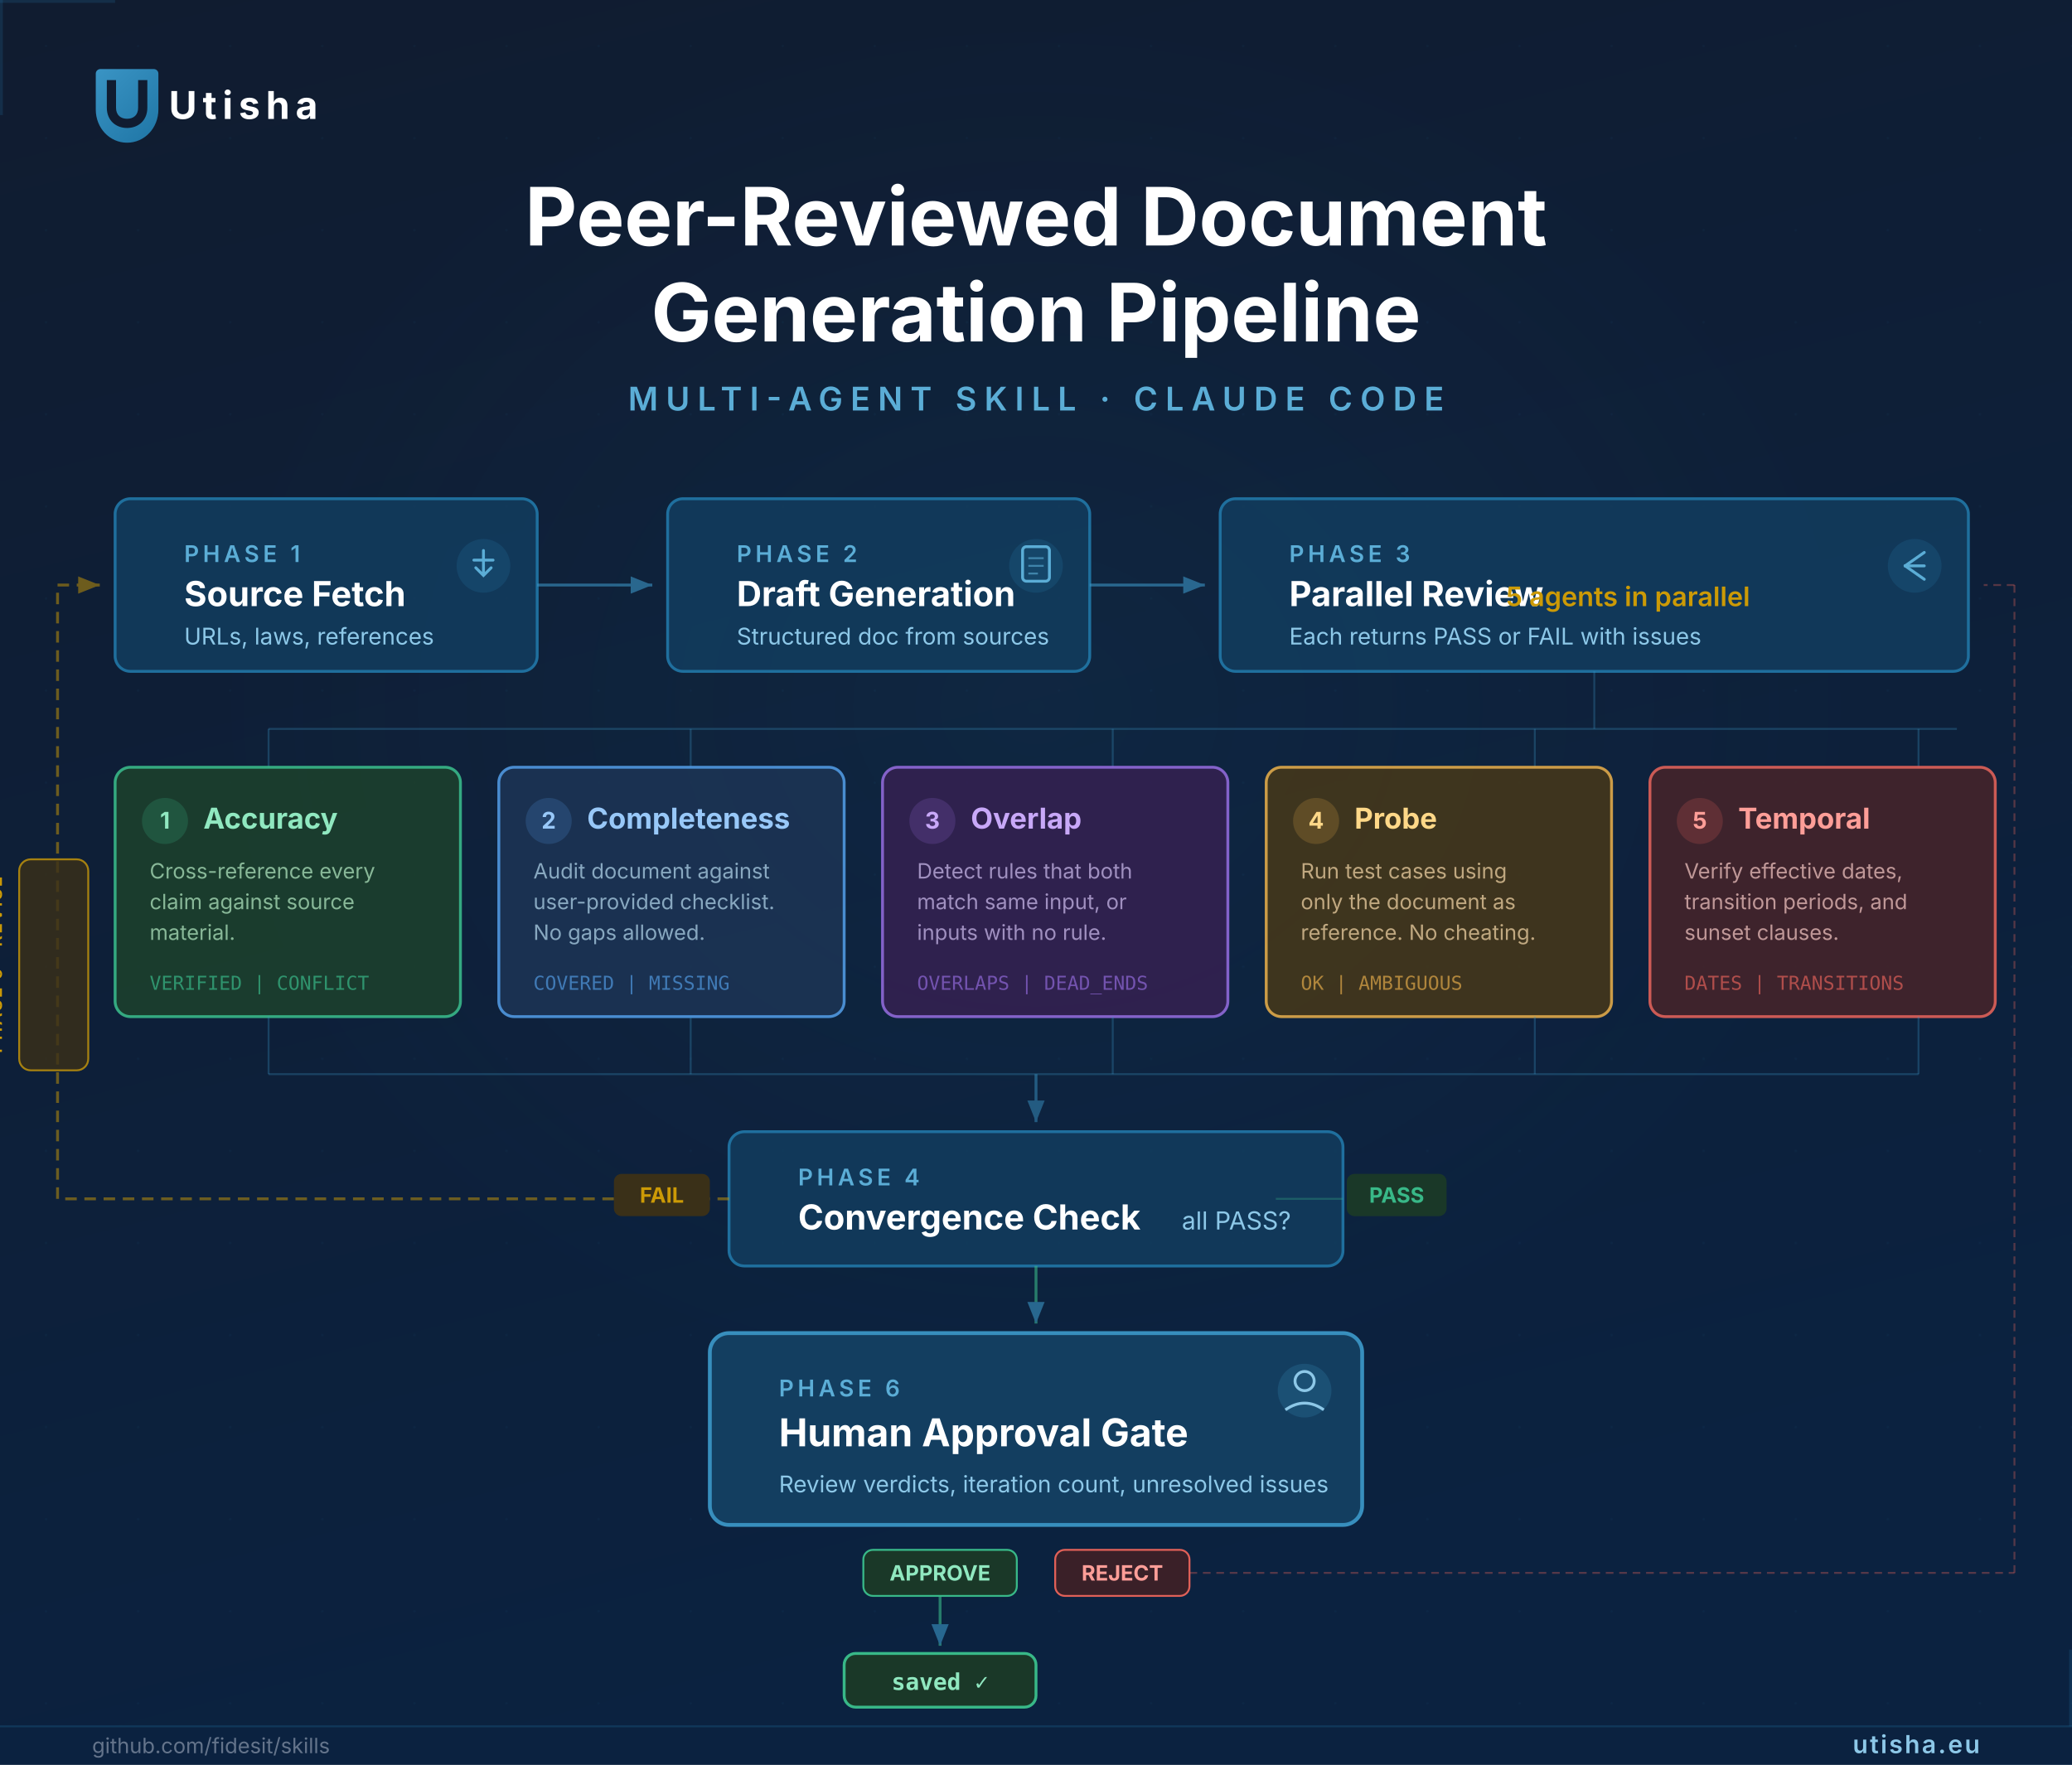
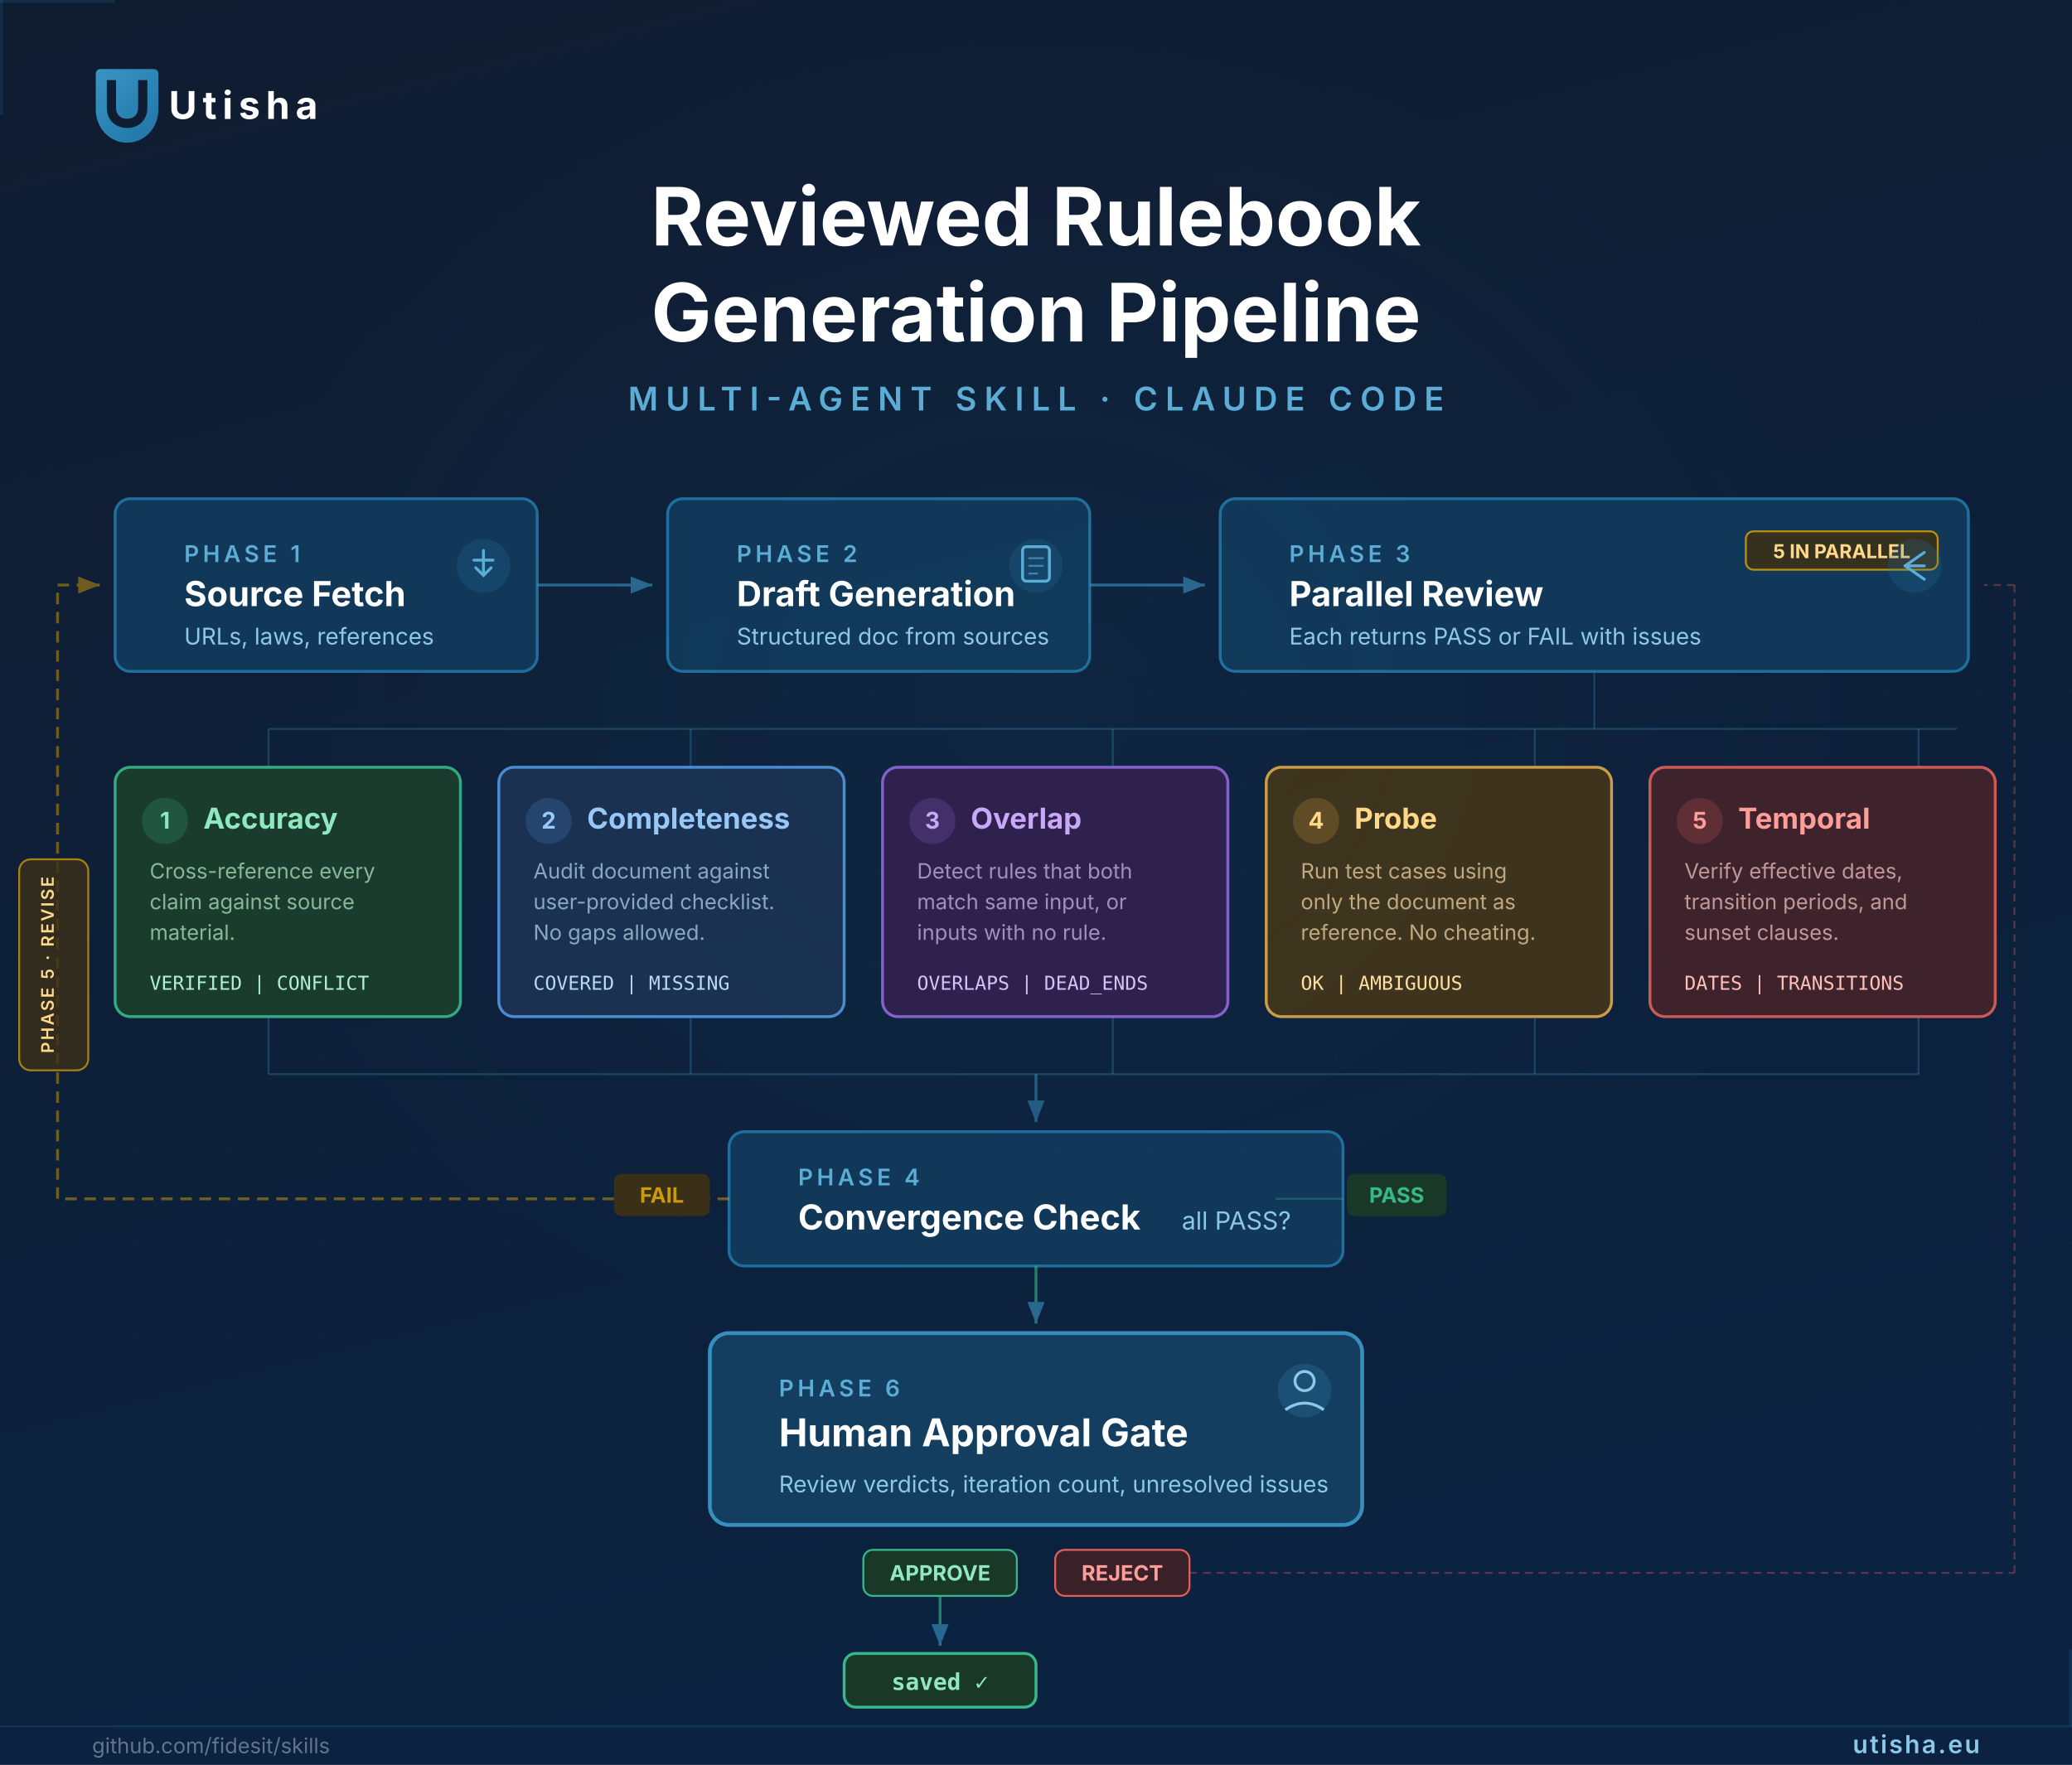
<svg xmlns="http://www.w3.org/2000/svg" viewBox="0 0 1080 920" width="1080" height="920">
  <defs>
    <linearGradient id="bg" x1="0" y1="0" x2="0.3" y2="1">
      <stop offset="0%" stop-color="#101C30" />
      <stop offset="100%" stop-color="#0B2240" />
    </linearGradient>
    <linearGradient id="logoGrad" x1="0%" y1="0%" x2="80%" y2="100%">
      <stop offset="0%" stop-color="#3A94C4" />
      <stop offset="100%" stop-color="#2178A8" />
    </linearGradient>
    <linearGradient id="phaseGrad" x1="0" y1="0" x2="1" y2="0">
      <stop offset="0%" stop-color="#2178A8" stop-opacity="0.25" />
      <stop offset="100%" stop-color="#2178A8" stop-opacity="0" />
    </linearGradient>
    <radialGradient id="glow" cx="50%" cy="40%" r="40%">
      <stop offset="0%" stop-color="#2178A8" stop-opacity="0.08" />
      <stop offset="100%" stop-color="#2178A8" stop-opacity="0" />
    </radialGradient>
    <pattern id="dots" x="0" y="0" width="48" height="48" patternUnits="userSpaceOnUse">
      <circle cx="24" cy="24" r="0.6" fill="#2178A8" opacity="0.06" />
    </pattern>
    <marker id="arrow" viewBox="0 0 10 8" refX="10" refY="4" markerWidth="8" markerHeight="6" orient="auto-start-reverse">
      <path d="M0,0 L10,4 L0,8 Z" fill="#3A94C4" />
    </marker>
    <marker id="arrowLoop" viewBox="0 0 10 8" refX="10" refY="4" markerWidth="8" markerHeight="6" orient="auto-start-reverse">
      <path d="M0,0 L10,4 L0,8 Z" fill="#CC9A06" />
    </marker>
  </defs>
  <rect width="1080" height="920" fill="url(#bg)" />
  <rect width="1080" height="920" fill="url(#dots)" />
  <rect width="1080" height="920" fill="url(#glow)" />
  <line x1="0" y1="0" x2="0" y2="60" stroke="#2178A8" stroke-width="3" opacity="0.2" />
  <line x1="0" y1="0" x2="60" y2="0" stroke="#2178A8" stroke-width="3" opacity="0.2" />
  <line x1="1080" y1="920" x2="1080" y2="860" stroke="#2178A8" stroke-width="3" opacity="0.2" />
  <line x1="1080" y1="920" x2="1020" y2="920" stroke="#2178A8" stroke-width="3" opacity="0.2" />
  <g transform="translate(48, 36) scale(0.48)">
    <path fill-rule="evenodd" d="M4 5 C4 2,6.5 0,9 0 L67 0 C69.5 0,72 2,72 5 L72 44 C72 64,57 80,38 80 C19 80,4 64,4 44 Z M16 12 L16 42 C16 56,26 64,38 64 C50 64,60 56,60 42 L60 12 L50 12 L50 42 C50 50,45 54,38 54 C31 54,26 50,26 42 L26 12 Z" fill="url(#logoGrad)" />
  </g>
  <text x="88" y="62" font-family="'Sora','Inter',sans-serif" font-size="20" font-weight="700" letter-spacing="3" fill="#FFFFFF">Utisha</text>
-   <text x="540" y="128" text-anchor="middle" font-family="'Sora','Inter',sans-serif" font-size="42" font-weight="700" fill="#FFFFFF">Peer-Reviewed Document</text>
+   <text x="540" y="128" text-anchor="middle" font-family="'Sora','Inter',sans-serif" font-size="42" font-weight="700" fill="#FFFFFF">Reviewed Rulebook</text>
  <text x="540" y="178" text-anchor="middle" font-family="'Sora','Inter',sans-serif" font-size="42" font-weight="700" fill="#FFFFFF">Generation Pipeline</text>
  <text x="540" y="214" text-anchor="middle" font-family="'Plus Jakarta Sans','Inter',sans-serif" font-size="17" font-weight="600" letter-spacing="4" fill="#5BADD6">MULTI-AGENT SKILL · CLAUDE CODE</text>
  <rect x="60" y="260" width="220" height="90" rx="8" fill="#123B5C" stroke="#2178A8" stroke-width="1.5" opacity="0.9" />
  <text x="96" y="293" font-family="'Sora','Inter',sans-serif" font-size="12" font-weight="600" letter-spacing="2" fill="#5BADD6">PHASE 1</text>
  <text x="96" y="316" font-family="'Sora','Inter',sans-serif" font-size="18" font-weight="700" fill="#FFFFFF">Source Fetch</text>
  <text x="96" y="336" font-family="'Plus Jakarta Sans','Inter',sans-serif" font-size="12" fill="#8DC8E8">URLs, laws, references</text>
  <circle cx="252" cy="295" r="14" fill="#2178A8" opacity="0.2" />
  <path d="M247,292 L257,292 M252,287 L252,299 M248,296 L252,300 L256,296" stroke="#5BADD6" stroke-width="1.5" fill="none" stroke-linecap="round" />
  <line x1="280" y1="305" x2="340" y2="305" stroke="#3A94C4" stroke-width="1.5" marker-end="url(#arrow)" opacity="0.6" />
  <rect x="348" y="260" width="220" height="90" rx="8" fill="#123B5C" stroke="#2178A8" stroke-width="1.5" opacity="0.9" />
  <text x="384" y="293" font-family="'Sora','Inter',sans-serif" font-size="12" font-weight="600" letter-spacing="2" fill="#5BADD6">PHASE 2</text>
  <text x="384" y="316" font-family="'Sora','Inter',sans-serif" font-size="18" font-weight="700" fill="#FFFFFF">Draft Generation</text>
  <text x="384" y="336" font-family="'Plus Jakarta Sans','Inter',sans-serif" font-size="12" fill="#8DC8E8">Structured doc from sources</text>
  <circle cx="540" cy="295" r="14" fill="#2178A8" opacity="0.2" />
  <rect x="533" y="285" width="14" height="18" rx="2" fill="none" stroke="#5BADD6" stroke-width="1.5" />
  <line x1="536" y1="291" x2="544" y2="291" stroke="#5BADD6" stroke-width="1" opacity="0.6" />
  <line x1="536" y1="295" x2="544" y2="295" stroke="#5BADD6" stroke-width="1" opacity="0.6" />
  <line x1="536" y1="299" x2="541" y2="299" stroke="#5BADD6" stroke-width="1" opacity="0.6" />
  <line x1="568" y1="305" x2="628" y2="305" stroke="#3A94C4" stroke-width="1.5" marker-end="url(#arrow)" opacity="0.6" />
  <rect x="636" y="260" width="390" height="90" rx="8" fill="#123B5C" stroke="#2178A8" stroke-width="1.5" opacity="0.9" />
  <text x="672" y="293" font-family="'Sora','Inter',sans-serif" font-size="12" font-weight="600" letter-spacing="2" fill="#5BADD6">PHASE 3</text>
  <text x="672" y="316" font-family="'Sora','Inter',sans-serif" font-size="18" font-weight="700" fill="#FFFFFF">Parallel Review</text>
-   <text x="785" y="316" font-family="'Plus Jakarta Sans','Inter',sans-serif" font-size="14" font-weight="600" fill="#CC9A06">5 agents in parallel</text>
  <text x="672" y="336" font-family="'Plus Jakarta Sans','Inter',sans-serif" font-size="12" fill="#8DC8E8">Each returns PASS or FAIL with issues</text>
+   <rect x="910" y="277" width="100" height="20" rx="4" fill="#3a3018" stroke="#CC9A06" stroke-width="1" opacity="0.9" />
+   <text x="960" y="291" text-anchor="middle" font-family="'Plus Jakarta Sans','Inter',sans-serif" font-size="10" font-weight="700" fill="#ffd888">5 IN PARALLEL</text>
  <circle cx="998" cy="295" r="14" fill="#2178A8" opacity="0.2" />
  <line x1="993" y1="295" x2="1003" y2="288" stroke="#5BADD6" stroke-width="1.5" stroke-linecap="round" />
  <line x1="993" y1="295" x2="1003" y2="295" stroke="#5BADD6" stroke-width="1.5" stroke-linecap="round" />
  <line x1="993" y1="295" x2="1003" y2="302" stroke="#5BADD6" stroke-width="1.5" stroke-linecap="round" />
  <line x1="831" y1="350" x2="831" y2="380" stroke="#3A94C4" stroke-width="1" opacity="0.3" />
  <line x1="831" y1="380" x2="140" y2="380" stroke="#3A94C4" stroke-width="1" opacity="0.3" />
  <line x1="831" y1="380" x2="1020" y2="380" stroke="#3A94C4" stroke-width="1" opacity="0.3" />
  <line x1="140" y1="380" x2="140" y2="400" stroke="#3A94C4" stroke-width="1" opacity="0.3" />
  <line x1="360" y1="380" x2="360" y2="400" stroke="#3A94C4" stroke-width="1" opacity="0.3" />
  <line x1="580" y1="380" x2="580" y2="400" stroke="#3A94C4" stroke-width="1" opacity="0.3" />
  <line x1="800" y1="380" x2="800" y2="400" stroke="#3A94C4" stroke-width="1" opacity="0.3" />
  <line x1="1000" y1="380" x2="1000" y2="400" stroke="#3A94C4" stroke-width="1" opacity="0.3" />
  <rect x="60" y="400" width="180" height="130" rx="8" fill="#1a3828" stroke="#38b888" stroke-width="1.5" opacity="0.9" />
  <rect x="60" y="400" width="180" height="130" rx="8" fill="#38b888" opacity="0.05" />
  <circle cx="86" cy="428" r="12" fill="#38b888" opacity="0.2" />
  <text x="86" y="432" text-anchor="middle" font-family="'Sora','Inter',sans-serif" font-size="12" font-weight="700" fill="#90e8c0">1</text>
  <text x="106" y="432" font-family="'Sora','Inter',sans-serif" font-size="15" font-weight="700" fill="#90e8c0">Accuracy</text>
  <text x="78" y="458" font-family="'Plus Jakarta Sans','Inter',sans-serif" font-size="11" fill="#88b898">Cross-reference every</text>
  <text x="78" y="474" font-family="'Plus Jakarta Sans','Inter',sans-serif" font-size="11" fill="#88b898">claim against source</text>
  <text x="78" y="490" font-family="'Plus Jakarta Sans','Inter',sans-serif" font-size="11" fill="#88b898">material.</text>
-   <text x="78" y="516" font-family="'JetBrains Mono',monospace" font-size="10" fill="#38b888" opacity="0.7">VERIFIED | CONFLICT</text>
+   <text x="78" y="516" font-family="'JetBrains Mono',monospace" font-size="10" fill="#b0f0d8">VERIFIED | CONFLICT</text>
  <rect x="260" y="400" width="180" height="130" rx="8" fill="#182e4a" stroke="#5098e0" stroke-width="1.5" opacity="0.9" />
  <rect x="260" y="400" width="180" height="130" rx="8" fill="#5098e0" opacity="0.05" />
  <circle cx="286" cy="428" r="12" fill="#5098e0" opacity="0.2" />
  <text x="286" y="432" text-anchor="middle" font-family="'Sora','Inter',sans-serif" font-size="12" font-weight="700" fill="#98c8f8">2</text>
  <text x="306" y="432" font-family="'Sora','Inter',sans-serif" font-size="15" font-weight="700" fill="#98c8f8">Completeness</text>
  <text x="278" y="458" font-family="'Plus Jakarta Sans','Inter',sans-serif" font-size="11" fill="#88a8c0">Audit document against</text>
  <text x="278" y="474" font-family="'Plus Jakarta Sans','Inter',sans-serif" font-size="11" fill="#88a8c0">user-provided checklist.</text>
  <text x="278" y="490" font-family="'Plus Jakarta Sans','Inter',sans-serif" font-size="11" fill="#88a8c0">No gaps allowed.</text>
-   <text x="278" y="516" font-family="'JetBrains Mono',monospace" font-size="10" fill="#5098e0" opacity="0.7">COVERED | MISSING</text>
+   <text x="278" y="516" font-family="'JetBrains Mono',monospace" font-size="10" fill="#b8d8f8">COVERED | MISSING</text>
  <rect x="460" y="400" width="180" height="130" rx="8" fill="#2e1c48" stroke="#9068d8" stroke-width="1.5" opacity="0.9" />
  <rect x="460" y="400" width="180" height="130" rx="8" fill="#9068d8" opacity="0.05" />
  <circle cx="486" cy="428" r="12" fill="#9068d8" opacity="0.2" />
  <text x="486" y="432" text-anchor="middle" font-family="'Sora','Inter',sans-serif" font-size="12" font-weight="700" fill="#c8a8f8">3</text>
  <text x="506" y="432" font-family="'Sora','Inter',sans-serif" font-size="15" font-weight="700" fill="#c8a8f8">Overlap</text>
  <text x="478" y="458" font-family="'Plus Jakarta Sans','Inter',sans-serif" font-size="11" fill="#a090c0">Detect rules that both</text>
  <text x="478" y="474" font-family="'Plus Jakarta Sans','Inter',sans-serif" font-size="11" fill="#a090c0">match same input, or</text>
  <text x="478" y="490" font-family="'Plus Jakarta Sans','Inter',sans-serif" font-size="11" fill="#a090c0">inputs with no rule.</text>
-   <text x="478" y="516" font-family="'JetBrains Mono',monospace" font-size="10" fill="#9068d8" opacity="0.7">OVERLAPS | DEAD_ENDS</text>
+   <text x="478" y="516" font-family="'JetBrains Mono',monospace" font-size="10" fill="#d8c0f8">OVERLAPS | DEAD_ENDS</text>
  <rect x="660" y="400" width="180" height="130" rx="8" fill="#3a3018" stroke="#e0a848" stroke-width="1.5" opacity="0.9" />
  <rect x="660" y="400" width="180" height="130" rx="8" fill="#e0a848" opacity="0.05" />
  <circle cx="686" cy="428" r="12" fill="#e0a848" opacity="0.2" />
  <text x="686" y="432" text-anchor="middle" font-family="'Sora','Inter',sans-serif" font-size="12" font-weight="700" fill="#ffd888">4</text>
  <text x="706" y="432" font-family="'Sora','Inter',sans-serif" font-size="15" font-weight="700" fill="#ffd888">Probe</text>
  <text x="678" y="458" font-family="'Plus Jakarta Sans','Inter',sans-serif" font-size="11" fill="#c0a880">Run test cases using</text>
  <text x="678" y="474" font-family="'Plus Jakarta Sans','Inter',sans-serif" font-size="11" fill="#c0a880">only the document as</text>
  <text x="678" y="490" font-family="'Plus Jakarta Sans','Inter',sans-serif" font-size="11" fill="#c0a880">reference. No cheating.</text>
-   <text x="678" y="516" font-family="'JetBrains Mono',monospace" font-size="10" fill="#e0a848" opacity="0.7">OK | AMBIGUOUS</text>
+   <text x="678" y="516" font-family="'JetBrains Mono',monospace" font-size="10" fill="#ffe0a0">OK | AMBIGUOUS</text>
  <rect x="860" y="400" width="180" height="130" rx="8" fill="#3a2028" stroke="#e06058" stroke-width="1.5" opacity="0.9" />
  <rect x="860" y="400" width="180" height="130" rx="8" fill="#e06058" opacity="0.05" />
  <circle cx="886" cy="428" r="12" fill="#e06058" opacity="0.2" />
  <text x="886" y="432" text-anchor="middle" font-family="'Sora','Inter',sans-serif" font-size="12" font-weight="700" fill="#ff9e98">5</text>
  <text x="906" y="432" font-family="'Sora','Inter',sans-serif" font-size="15" font-weight="700" fill="#ff9e98">Temporal</text>
  <text x="878" y="458" font-family="'Plus Jakarta Sans','Inter',sans-serif" font-size="11" fill="#c09898">Verify effective dates,</text>
  <text x="878" y="474" font-family="'Plus Jakarta Sans','Inter',sans-serif" font-size="11" fill="#c09898">transition periods, and</text>
  <text x="878" y="490" font-family="'Plus Jakarta Sans','Inter',sans-serif" font-size="11" fill="#c09898">sunset clauses.</text>
-   <text x="878" y="516" font-family="'JetBrains Mono',monospace" font-size="10" fill="#e06058" opacity="0.7">DATES | TRANSITIONS</text>
+   <text x="878" y="516" font-family="'JetBrains Mono',monospace" font-size="10" fill="#ffc0b8">DATES | TRANSITIONS</text>
  <line x1="140" y1="530" x2="140" y2="560" stroke="#3A94C4" stroke-width="1" opacity="0.3" />
  <line x1="360" y1="530" x2="360" y2="560" stroke="#3A94C4" stroke-width="1" opacity="0.3" />
  <line x1="580" y1="530" x2="580" y2="560" stroke="#3A94C4" stroke-width="1" opacity="0.3" />
  <line x1="800" y1="530" x2="800" y2="560" stroke="#3A94C4" stroke-width="1" opacity="0.3" />
  <line x1="1000" y1="530" x2="1000" y2="560" stroke="#3A94C4" stroke-width="1" opacity="0.3" />
  <line x1="140" y1="560" x2="1000" y2="560" stroke="#3A94C4" stroke-width="1" opacity="0.3" />
  <line x1="540" y1="560" x2="540" y2="585" stroke="#3A94C4" stroke-width="1.5" marker-end="url(#arrow)" opacity="0.5" />
  <rect x="380" y="590" width="320" height="70" rx="8" fill="#123B5C" stroke="#2178A8" stroke-width="1.5" opacity="0.9" />
  <text x="416" y="618" font-family="'Sora','Inter',sans-serif" font-size="12" font-weight="600" letter-spacing="2" fill="#5BADD6">PHASE 4</text>
  <text x="416" y="641" font-family="'Sora','Inter',sans-serif" font-size="18" font-weight="700" fill="#FFFFFF">Convergence Check</text>
  <text x="616" y="641" font-family="'Plus Jakarta Sans','Inter',sans-serif" font-size="13" fill="#8DC8E8">all PASS?</text>
  <line x1="380" y1="625" x2="30" y2="625" stroke="#CC9A06" stroke-width="1.5" stroke-dasharray="6,4" opacity="0.5" />
  <line x1="30" y1="625" x2="30" y2="305" stroke="#CC9A06" stroke-width="1.5" stroke-dasharray="6,4" opacity="0.5" />
  <line x1="30" y1="305" x2="52" y2="305" stroke="#CC9A06" stroke-width="1.5" stroke-dasharray="6,4" marker-end="url(#arrowLoop)" opacity="0.5" />
  <rect x="320" y="612" width="50" height="22" rx="4" fill="#3a3018" />
  <text x="345" y="627" text-anchor="middle" font-family="'Sora','Inter',sans-serif" font-size="11" font-weight="700" fill="#CC9A06">FAIL</text>
  <rect x="10" y="448" width="36" height="110" rx="6" fill="#3a3018" stroke="#CC9A06" stroke-width="1" opacity="0.8" />
-   <text x="28" y="476" text-anchor="middle" font-family="'Sora','Inter',sans-serif" font-size="9" font-weight="600" letter-spacing="1" fill="#CC9A06" transform="rotate(-90, 28, 503)">PHASE 5 · REVISE</text>
+   <text text-anchor="middle" font-family="'Sora','Inter',sans-serif" font-size="9" font-weight="600" letter-spacing="1" fill="#ffd888" transform="translate(28, 503) rotate(-90)">PHASE 5 · REVISE</text>
  <line x1="540" y1="660" x2="540" y2="690" stroke="#38b888" stroke-width="1.5" marker-end="url(#arrow)" opacity="0.6" />
  <rect x="702" y="612" width="52" height="22" rx="4" fill="#1a3828" />
  <text x="728" y="627" text-anchor="middle" font-family="'Sora','Inter',sans-serif" font-size="11" font-weight="700" fill="#38b888">PASS</text>
  <line x1="700" y1="625" x2="665" y2="625" stroke="#38b888" stroke-width="1" opacity="0.3" />
  <rect x="370" y="695" width="340" height="100" rx="10" fill="#123B5C" stroke="#3A94C4" stroke-width="2" opacity="0.95" />
  <rect x="370" y="695" width="340" height="100" rx="10" fill="#2178A8" opacity="0.06" />
  <text x="406" y="728" font-family="'Sora','Inter',sans-serif" font-size="12" font-weight="600" letter-spacing="2" fill="#5BADD6">PHASE 6</text>
  <text x="406" y="754" font-family="'Sora','Inter',sans-serif" font-size="20" font-weight="700" fill="#FFFFFF">Human Approval Gate</text>
  <text x="406" y="778" font-family="'Plus Jakarta Sans','Inter',sans-serif" font-size="12" fill="#8DC8E8">Review verdicts, iteration count, unresolved issues</text>
  <circle cx="680" cy="725" r="14" fill="#3A94C4" opacity="0.2" />
  <circle cx="680" cy="720" r="5" fill="none" stroke="#8DC8E8" stroke-width="1.5" />
  <path d="M670,735 Q680,728 690,735" fill="none" stroke="#8DC8E8" stroke-width="1.5" />
  <rect x="450" y="808" width="80" height="24" rx="5" fill="#1a3828" stroke="#38b888" stroke-width="1" />
  <text x="490" y="824" text-anchor="middle" font-family="'Sora','Inter',sans-serif" font-size="11" font-weight="700" fill="#90e8c0">APPROVE</text>
  <rect x="550" y="808" width="70" height="24" rx="5" fill="#3a2028" stroke="#e06058" stroke-width="1" />
  <text x="585" y="824" text-anchor="middle" font-family="'Sora','Inter',sans-serif" font-size="11" font-weight="700" fill="#ff9e98">REJECT</text>
  <line x1="620" y1="820" x2="1050" y2="820" stroke="#e06058" stroke-width="1" stroke-dasharray="4,3" opacity="0.35" />
  <line x1="1050" y1="820" x2="1050" y2="305" stroke="#e06058" stroke-width="1" stroke-dasharray="4,3" opacity="0.35" />
  <line x1="1050" y1="305" x2="1034" y2="305" stroke="#e06058" stroke-width="1" stroke-dasharray="4,3" opacity="0.35" />
  <line x1="490" y1="832" x2="490" y2="858" stroke="#38b888" stroke-width="1.5" marker-end="url(#arrow)" opacity="0.6" />
  <rect x="440" y="862" width="100" height="28" rx="6" fill="#1a3828" stroke="#38b888" stroke-width="1.5" />
  <text x="490" y="881" text-anchor="middle" font-family="'JetBrains Mono',monospace" font-size="12" font-weight="600" fill="#90e8c0">saved ✓</text>
  <rect x="0" y="900" width="1080" height="20" fill="#0B2240" />
  <line x1="0" y1="900" x2="1080" y2="900" stroke="#2178A8" stroke-width="1" opacity="0.25" />
  <text x="48" y="914" font-family="'Plus Jakarta Sans','Inter',sans-serif" font-size="11" fill="#64748b">github.com/fidesit/skills</text>
  <text x="1032" y="914" text-anchor="end" font-family="'Plus Jakarta Sans','Inter',sans-serif" font-size="13" font-weight="600" letter-spacing="1" fill="#8DC8E8">utisha.eu</text>
</svg>
